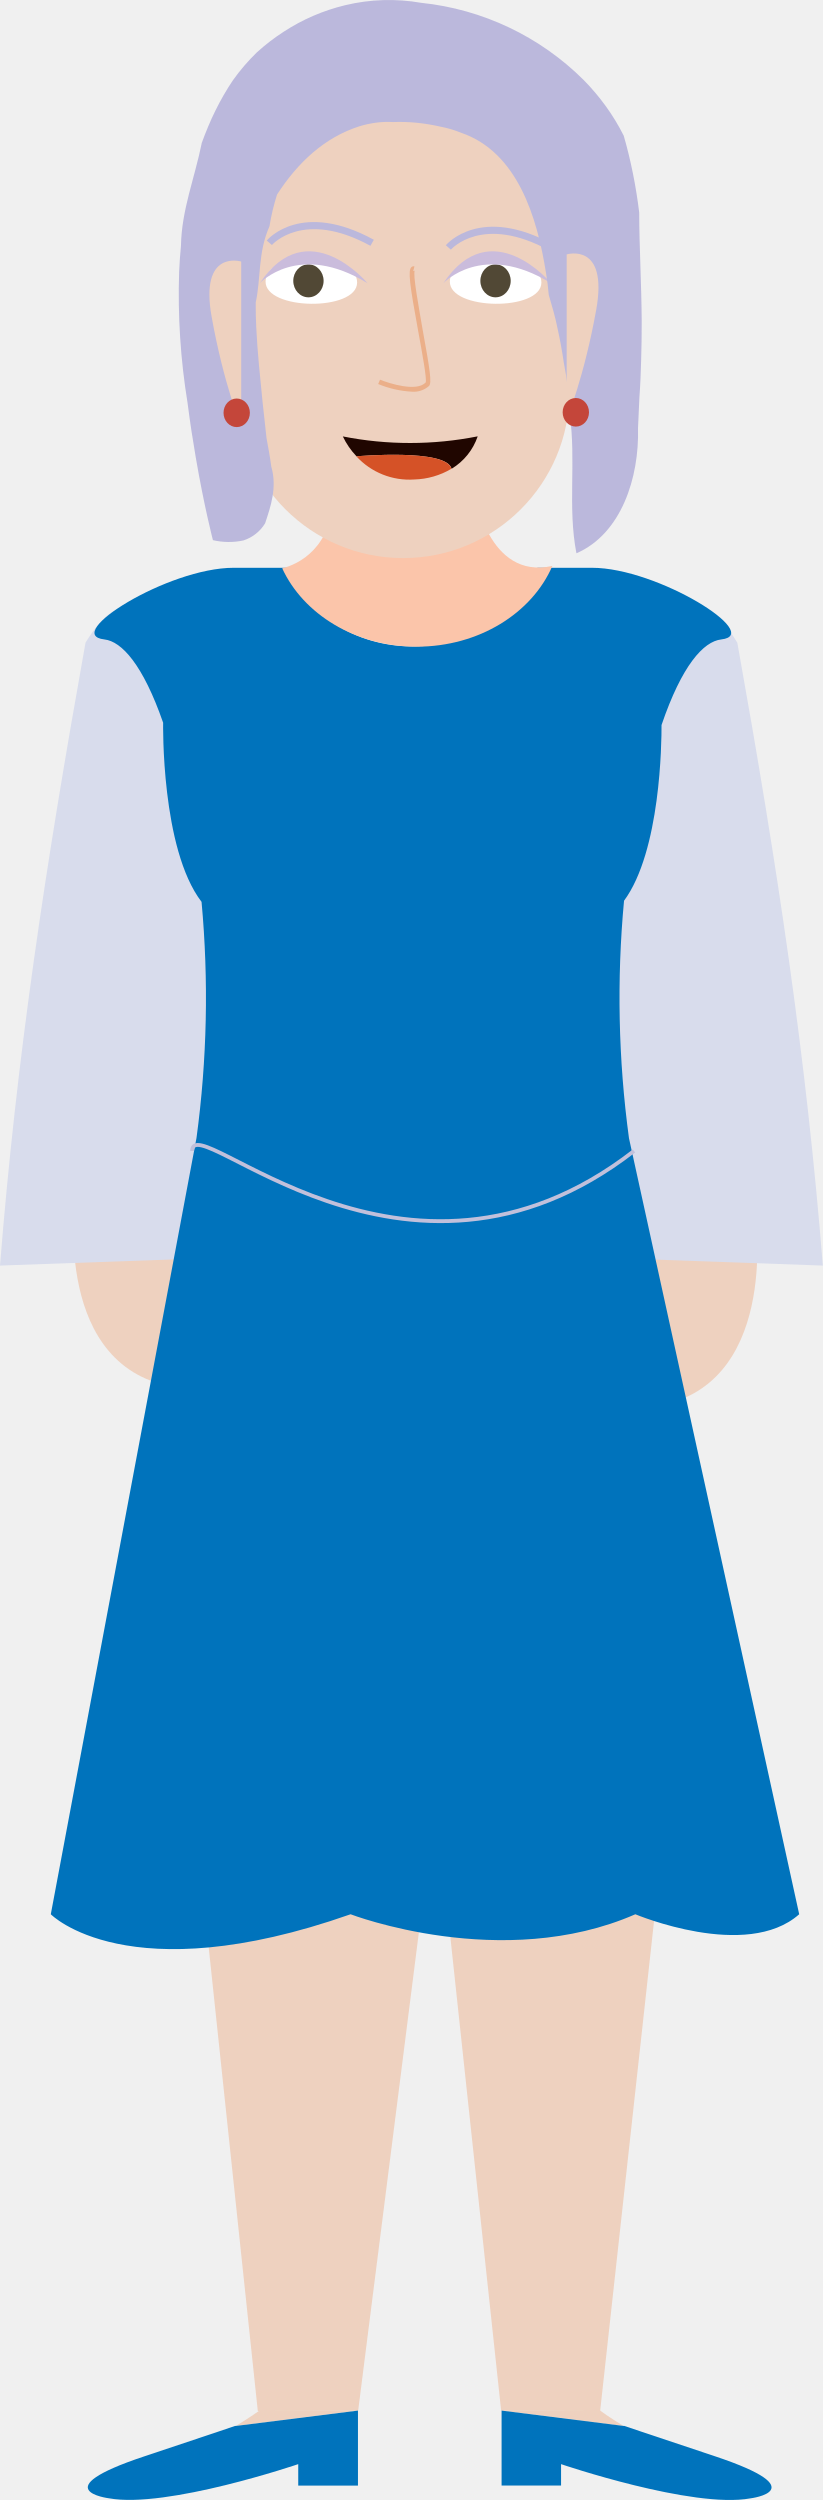
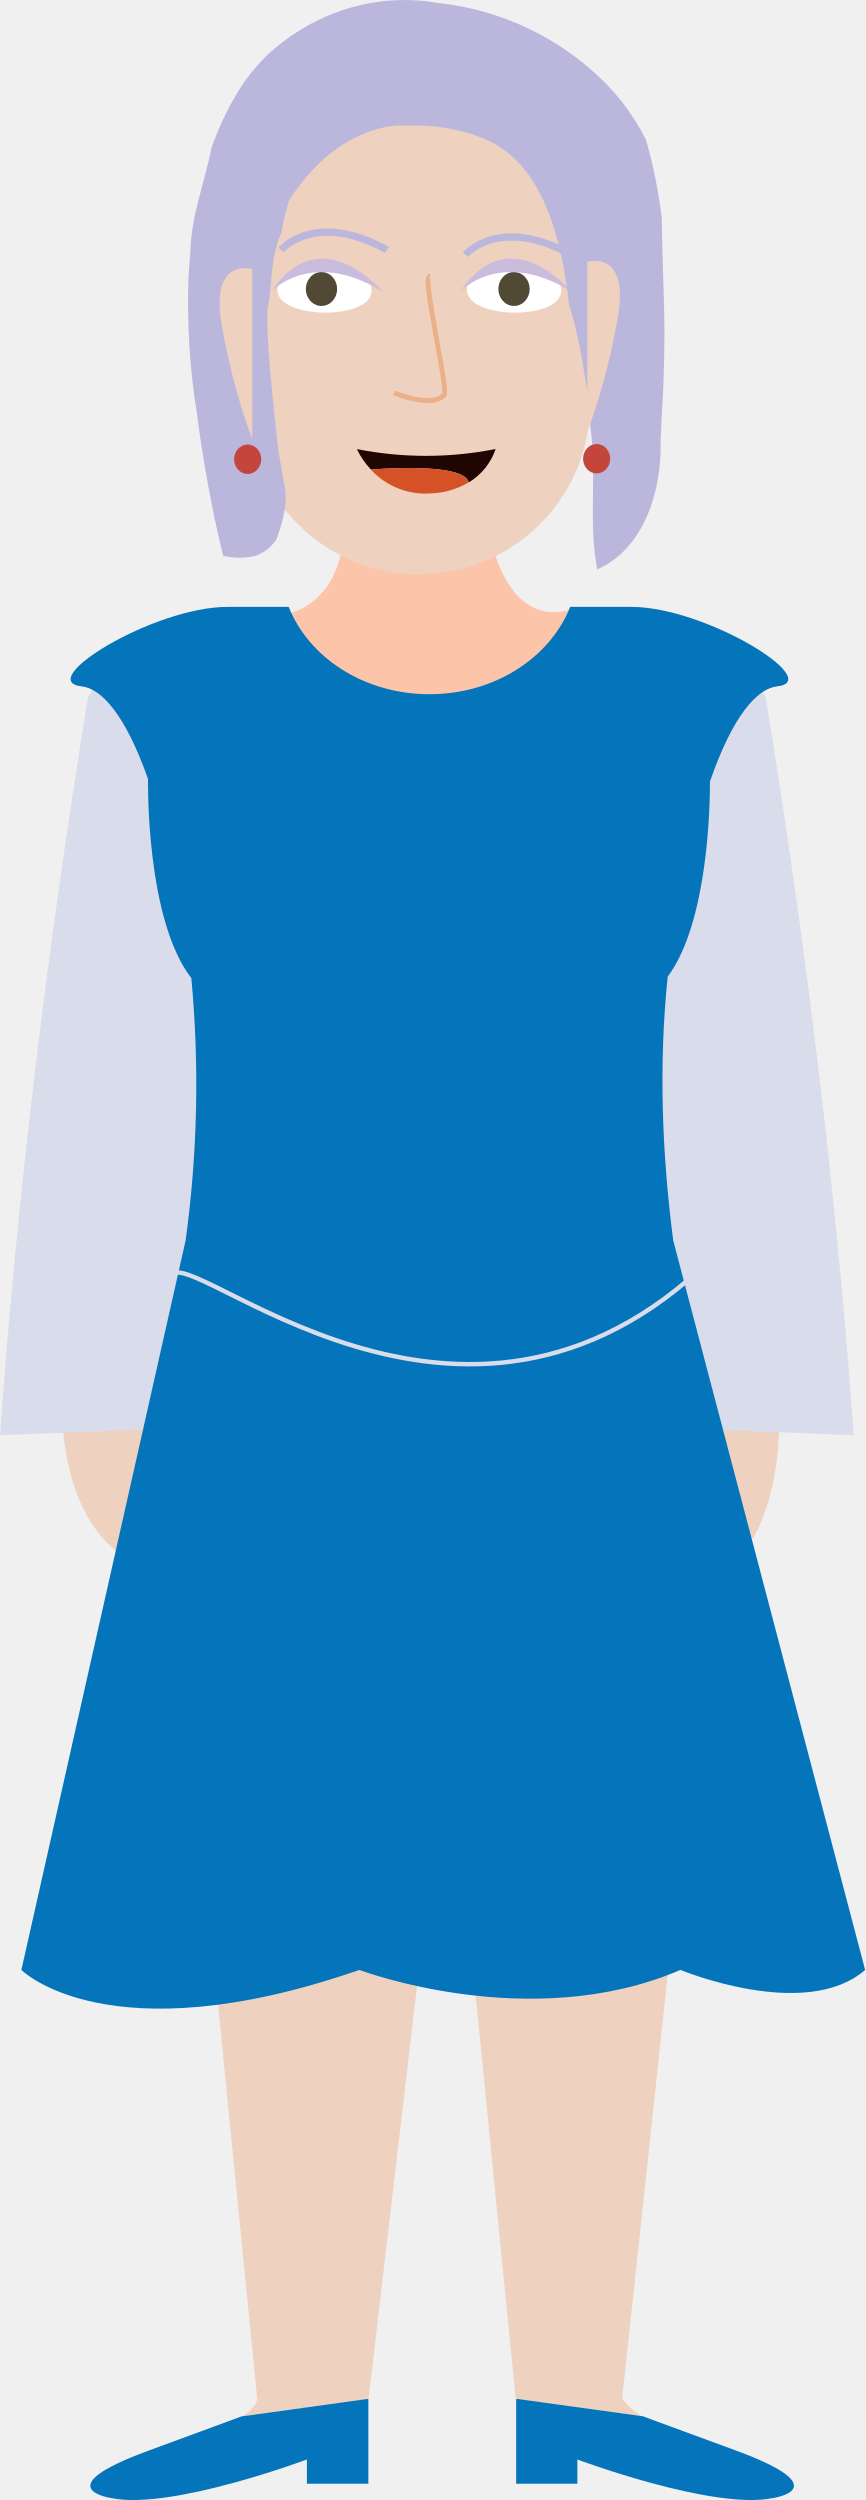
- <svg xmlns="http://www.w3.org/2000/svg" viewBox="0 0 206.7 628.01">
+ <svg xmlns="http://www.w3.org/2000/svg" viewBox="0 0 211.19 610.29">
  <defs>
-     <style>.cls-1{fill:#eed1bf;}.cls-2{fill:#d8dcec;}.cls-3{fill:#0073bc;}.cls-4{fill:none;stroke:#c1c0db;stroke-miterlimit:10;stroke-width:0.97px;}.cls-5{fill:#fbc5aa;}.cls-6{fill:#fff;}.cls-7{fill:#514835;}.cls-8{fill:#cabcdc;}.cls-9{fill:#ebaf89;}.cls-10{fill:#bbb8dc;}.cls-11{fill:#c4463a;}.cls-12{fill:#200600;}.cls-13{fill:#d55227;}</style>
+     <style>.cls-1{fill:#eed1bf;}.cls-2{fill:#fcc5aa;}.cls-3{fill:#d9dceb;}.cls-4{fill:#0474bb;}.cls-5{fill:#fff;}.cls-6{fill:#524935;}.cls-7{fill:#c9bcdd;}.cls-8{fill:#ebaf89;}.cls-9{fill:#bbb7dc;}.cls-10{fill:#c4463a;}.cls-11{fill:#200600;}.cls-12{fill:#d55227;}.cls-13{fill:none;stroke:#d9dceb;stroke-miterlimit:10;stroke-width:1.08px;}</style>
  </defs>
  <g id="Layer_2" data-name="Layer 2">
-     <g id="Avatar">
-       <path id="Koza" class="cls-1" d="M18.87,301.39S13,344.26,44.76,348.56V300.35Z" />
-       <path id="Koza-2" data-name="Koza" class="cls-1" d="M189.81,306.18s5.89,42.86-25.9,47.17V305.13Z" />
-       <path class="cls-2" d="M0,317.92l51.93-1.85V187.21s-12-56.34-30.45-25.76C11.26,218.46,4.16,265.81,0,317.92Z" />
-       <path class="cls-2" d="M206.7,317.92l-51.94-1.85V187.21s12-56.34,30.46-25.76C195.44,218.46,202.53,265.81,206.7,317.92Z" />
-       <polygon id="Hlace" class="cls-1" points="174.61 367.83 174.61 388.86 150.76 605.66 125.89 605.57 109.44 452.19 89.97 605.57 64.76 605.66 41.8 388.86 41.8 367.83 174.61 367.83" />
-       <path class="cls-3" d="M158,285.92a262.27,262.27,0,0,1-1.24-59.65c9.19-12.46,9.44-39.83,9.42-44.14,5.11-15,10.54-21,15-21.5,10.8-1.21-16-18-32.47-18H135c-4.47,11.49-16.81,19.76-31.35,19.76s-26.87-8.27-31.35-19.76H58.7c-16.52,0-43.28,16.78-32.47,18,4.35.49,9.69,6.36,14.75,20.92,0,0-.58,31.67,9.65,45a262.28,262.28,0,0,1-1.27,59.32l-36.6,195s19.26,19.71,75.31,0c0,0,38.05,14.64,71.53,0,0,0,27.91,11.75,41.16,0Z" />
-       <path class="cls-4" d="M48.26,289.13c.15-11.19,53.3,44.77,111,0" />
-       <path id="Vrat" class="cls-5" d="M138.76,142.16c-5.1,11.84-18.42,20.29-34.07,20.29-15.37,0-28.5-8.17-33.8-19.69,4-1,12.58-4.95,13.09-18.93h35.3S122.52,145.81,138.76,142.16Z" />
-       <path id="Koza-3" data-name="Koza" class="cls-1" d="M89.92,605.55l-30.69,3.86c3.61-2.17,5.93-3.86,5.93-3.86Z" />
-       <path id="Koza-4" data-name="Koza" class="cls-1" d="M156.64,609.41,126,605.55h24.77S153,607.24,156.64,609.41Z" />
-       <path id="cevlje" class="cls-3" d="M89.92,605.55V624.4h-15V619s-33.06,11.24-47.57,8.58c0,0-16.55-2.06,8.86-10.52,19-6.33,22.83-7.65,22.83-7.65h.18Z" />
-       <path id="cevlje-2" data-name="cevlje" class="cls-3" d="M188.51,627.6C174,630.26,140.94,619,140.94,619v5.38H126V605.55l30.69,3.86h.18s3.83,1.32,22.84,7.65C205.06,625.54,188.51,627.6,188.51,627.6Z" />
-       <path id="Koza-5" data-name="Koza" class="cls-1" d="M97.16,10.63h8.2a37.7,37.7,0,0,1,37.7,37.7V98.39a41.8,41.8,0,0,1-41.8,41.8h0a41.8,41.8,0,0,1-41.8-41.8V48.33A37.7,37.7,0,0,1,97.16,10.63Z" />
-       <path class="cls-6" d="M89.71,71c.09-8-22.94-8.35-23-.3C66.6,78,89.63,78.26,89.71,71Z" />
-       <path class="cls-6" d="M136,71c.09-8-22.93-8.35-23-.3C112.88,78,135.91,78.26,136,71Z" />
-       <ellipse class="cls-7" cx="77.48" cy="70.55" rx="3.81" ry="4.14" />
-       <ellipse class="cls-7" cx="124.48" cy="70.55" rx="3.81" ry="4.14" />
-       <path id="Oci" class="cls-8" d="M65.25,71.16s9.78-10.67,27.09,0C92.34,71.16,77.29,53.09,65.25,71.16Z" />
-       <path id="Oci-2" data-name="Oci" class="cls-8" d="M111.36,71.16s9.78-10.67,27.09,0C138.45,71.16,123.4,53.09,111.36,71.16Z" />
+     <g id="Layer_1-2" data-name="Layer 1">
+       <path id="Koza" class="cls-1" d="M15.41,332.16S9.52,379.34,41.3,384.08V331Z" />
+       <path id="Koza-2" data-name="Koza" class="cls-1" d="M189.81,337.43s5.89,47.18-25.9,51.92V336.28Z" />
+       <path id="Vrat" class="cls-2" d="M138.76,149c-5.1,13-18.42,22.33-34.07,22.33-15.37,0-28.5-9-33.8-21.67,4-1.16,12.58-5.45,13.09-20.84h35.3S122.52,153.05,138.76,149Z" />
+       <path class="cls-3" d="M0,350.35l51.93-2V198.62s-12-62-30.45-28.35Q6.15,264.4,0,350.35Z" />
+       <path class="cls-3" d="M208.42,350.35l-51.94-2V198.62s12-62,30.46-28.35Q202.27,264.4,208.42,350.35Z" />
+       <path id="Koza-3" data-name="Koza" class="cls-1" d="M89.92,585.58l-30.69,4.24c3.61-2.38,3.56-4.24,3.56-4.24Z" />
+       <path id="Koza-4" data-name="Koza" class="cls-1" d="M156.64,589.82,126,585.58h25.92A16.76,16.76,0,0,0,156.64,589.82Z" />
+       <path id="cevlje" class="cls-4" d="M89.92,585.58v20.74h-15V600.4s-33.06,12.37-47.57,9.45c0,0-16.55-2.27,8.86-11.59,19-7,22.83-8.41,22.83-8.41l.17,0h0Z" />
+       <path id="cevlje-2" data-name="cevlje" class="cls-4" d="M188.51,609.85c-14.5,2.92-47.57-9.45-47.57-9.45v5.92H126V585.58l30.69,4.24h0l.17,0s3.83,1.44,22.84,8.41C205.06,607.58,188.51,609.85,188.51,609.85Z" />
+       <path id="Koza-5" data-name="Koza" class="cls-1" d="M98.16,10.63h8.2a37.7,37.7,0,0,1,37.7,37.7V98.39a41.8,41.8,0,0,1-41.8,41.8h0a41.8,41.8,0,0,1-41.8-41.8V48.33A37.7,37.7,0,0,1,98.16,10.63Z" />
+       <path class="cls-5" d="M90.71,71c.09-8-22.94-8.35-23-.3C67.6,78,90.63,78.26,90.71,71Z" />
+       <path class="cls-5" d="M137,71c.09-8-22.93-8.35-23-.3C113.88,78,136.91,78.26,137,71Z" />
+       <ellipse class="cls-6" cx="78.48" cy="70.55" rx="3.81" ry="4.14" />
+       <ellipse class="cls-6" cx="125.48" cy="70.55" rx="3.81" ry="4.14" />
+       <path id="Oci" class="cls-7" d="M66.25,71.16s9.78-10.67,27.09,0C93.34,71.16,78.29,53.09,66.25,71.16Z" />
+       <path id="Oci-2" data-name="Oci" class="cls-7" d="M112.36,71.16s9.78-10.67,27.09,0C139.45,71.16,124.4,53.09,112.36,71.16Z" />
      <g id="Nos">
-         <path class="cls-9" d="M103.37,98.39A25.77,25.77,0,0,1,95,96.47l.46-1.1c2.44,1,9.25,3.12,11.48.7.32-.83-.91-7.55-1.9-12.95-2.1-11.49-2.61-15.2-1.7-16a.81.81,0,0,1,.77-.2l-.3,1.16a.35.35,0,0,0,.38-.14c-.53,1,1,9.1,2,15,1.86,10.15,2.29,13.22,1.6,14A5.81,5.81,0,0,1,103.37,98.39Z" />
+         <path class="cls-8" d="M104.37,98.39A25.77,25.77,0,0,1,96,96.47l.46-1.1c2.44,1,9.25,3.12,11.48.7.32-.83-.91-7.55-1.9-12.95-2.1-11.49-2.61-15.2-1.7-16a.81.81,0,0,1,.77-.2l-.3,1.16a.35.35,0,0,0,.38-.14c-.53,1,1,9.1,2,15,1.86,10.15,2.29,13.22,1.6,14A5.81,5.81,0,0,1,104.37,98.39Z" />
      </g>
-       <path id="Obrve" class="cls-10" d="M93.05,61.75c-16.86-9.24-24.66-.29-24.74-.2L67,60.43c.35-.42,8.81-10.12,26.91-.2Z" />
-       <path id="Obrve-2" data-name="Obrve" class="cls-10" d="M138,62.93c-16.86-9.24-24.66-.3-24.74-.21L112,61.6c.35-.41,8.81-10.11,26.91-.2Z" />
-       <path id="Lasje" class="cls-10" d="M69.6,48.86c5.19-8,11.87-14.33,20.73-17.15a26.17,26.17,0,0,1,4.16-.9,23.3,23.3,0,0,1,4.26-.15,45.6,45.6,0,0,1,6,.18,48.83,48.83,0,0,1,6,1,26.42,26.42,0,0,1,5.08,1.51c14.11,4.83,19.12,21.14,21.34,35.3.31,1.85.53,3.66.68,5.43.43,1.42.83,2.82,1.21,4.22s.72,2.81,1,4.23c.64,2.84,1.15,5.7,1.58,8.64q.65,3.21,1,6.4c.24,2.12.38,4.23.45,6.35,1.71,11.78-.55,23.42,1.71,35.07,11.28-4.9,15.8-19,15.47-31.39.14-2.59.25-5.21.35-7.75.24-3.18.36-6.35.44-9.45s.16-6.4.14-9.59c-.06-9.56-.62-19-.63-27.43-.4-3.26-.91-6.51-1.56-9.73s-1.41-6.41-2.33-9.57a54,54,0,0,0-4.56-7.49,56.8,56.8,0,0,0-5.52-6.51A67.76,67.76,0,0,0,105.82.71a47,47,0,0,0-19.08.59A49.27,49.27,0,0,0,71.22,8a51.6,51.6,0,0,0-6.72,5.18,50.65,50.65,0,0,0-6,7,64.7,64.7,0,0,0-4.39,7.61c-.65,1.3-1.25,2.63-1.82,4s-1.1,2.71-1.6,4.09c-1.74,8.69-5.08,16.84-5.23,25.86Q45.14,65,45,68.26a169.54,169.54,0,0,0,2.11,32.93c.63,4.92,1.34,9.53,2.06,13.68,2.13,12.46,4.32,20.82,4.32,20.82a17.51,17.51,0,0,0,7.66.07,9.93,9.93,0,0,0,5.44-4.29c1.39-4.16,3.08-9.06,1.56-14.24-.33-2.54-.8-5-1.2-7.18-.31-2.79-.64-5.87-1-9.15-.61-6.14-1.28-12.41-1.58-18.67-.1-2.09-.15-4.18-.13-6.25,1.34-6.12.5-12.46,3.46-19.16A54.48,54.48,0,0,1,69.6,48.86Z" />
-       <path id="Koza-6" data-name="Koza" class="cls-1" d="M142.35,63.91s10.48-3.19,7.43,13.86-7.43,27.6-7.43,27.6Z" />
-       <path id="Koza-7" data-name="Koza" class="cls-1" d="M60.59,65.7s-10.48-3.19-7.43,13.86,7.43,27.6,7.43,27.6Z" />
-       <ellipse id="Uhani" class="cls-11" cx="59.46" cy="103.7" rx="3.31" ry="3.59" />
-       <ellipse id="Uhani-2" data-name="Uhani" class="cls-11" cx="144.65" cy="103.57" rx="3.31" ry="3.59" />
-       <path class="cls-12" d="M120,109.61a15.24,15.24,0,0,1-6.56,8.15c-1.24-5.13-23.8-3.14-23.88-3.13a19,19,0,0,1-3.44-5A87.08,87.08,0,0,0,120,109.61Z" />
-       <path class="cls-13" d="M113.4,117.76h0a19.32,19.32,0,0,1-9.33,2.69,18.06,18.06,0,0,1-14.55-5.82C89.6,114.62,112.16,112.63,113.4,117.76Z" />
-       <polygon class="cls-12" points="89.52 114.63 89.52 114.63 89.52 114.63 89.52 114.63" />
+       <path id="Obrve" class="cls-9" d="M94.05,61.75c-16.86-9.24-24.66-.29-24.74-.2L68,60.43c.35-.42,8.81-10.12,26.91-.2Z" />
+       <path id="Obrve-2" data-name="Obrve" class="cls-9" d="M139,62.93c-16.86-9.24-24.66-.3-24.74-.21L113,61.6c.35-.41,8.81-10.11,26.91-.2Z" />
+       <path id="Lasje" class="cls-9" d="M70.6,48.86c5.19-8,11.87-14.33,20.73-17.15a26.17,26.17,0,0,1,4.16-.9,23.3,23.3,0,0,1,4.26-.15,45.6,45.6,0,0,1,6,.18,48.83,48.83,0,0,1,6,1,26.42,26.42,0,0,1,5.08,1.51c14.11,4.83,19.12,21.14,21.34,35.3.31,1.85.53,3.66.68,5.43.43,1.42.83,2.82,1.21,4.22s.72,2.81,1,4.23c.64,2.84,1.15,5.7,1.58,8.64q.65,3.21,1,6.4c.24,2.12.38,4.23.45,6.35,1.71,11.78-.55,23.42,1.71,35.07,11.28-4.9,15.8-19,15.47-31.39.14-2.59.25-5.21.35-7.75.24-3.18.36-6.35.44-9.45s.16-6.4.14-9.59c-.06-9.56-.62-19-.63-27.43-.4-3.26-.91-6.51-1.56-9.73s-1.41-6.41-2.33-9.57a54,54,0,0,0-4.56-7.49,56.8,56.8,0,0,0-5.52-6.51A67.76,67.76,0,0,0,106.82.71a47,47,0,0,0-19.08.59A49.27,49.27,0,0,0,72.22,8a51.6,51.6,0,0,0-6.72,5.18,50.65,50.65,0,0,0-6,7,64.7,64.7,0,0,0-4.39,7.61c-.65,1.3-1.25,2.63-1.82,4s-1.1,2.71-1.6,4.09c-1.74,8.69-5.08,16.84-5.23,25.86Q46.14,65,46,68.26a169.54,169.54,0,0,0,2.11,32.93c.63,4.92,1.34,9.53,2.06,13.68,2.13,12.46,4.32,20.82,4.32,20.82a17.51,17.51,0,0,0,7.66.07,9.93,9.93,0,0,0,5.44-4.29c1.39-4.16,3.08-9.06,1.56-14.24-.33-2.54-.8-5-1.2-7.18-.31-2.79-.64-5.87-1-9.15-.61-6.14-1.28-12.41-1.58-18.67-.1-2.09-.15-4.18-.13-6.25,1.34-6.12.5-12.46,3.46-19.16A54.48,54.48,0,0,1,70.6,48.86Z" />
+       <path id="Koza-6" data-name="Koza" class="cls-1" d="M143.35,63.91s10.48-3.19,7.43,13.86-7.43,27.6-7.43,27.6Z" />
+       <path id="Koza-7" data-name="Koza" class="cls-1" d="M61.59,65.7s-10.48-3.19-7.43,13.86,7.43,27.6,7.43,27.6Z" />
+       <ellipse id="Uhani" class="cls-10" cx="60.46" cy="112.11" rx="3.31" ry="3.59" />
+       <ellipse id="Uhani-2" data-name="Uhani" class="cls-10" cx="145.65" cy="111.98" rx="3.31" ry="3.59" />
+       <path class="cls-11" d="M121,109.61a15.24,15.24,0,0,1-6.56,8.15c-1.24-5.13-23.8-3.14-23.88-3.13a19,19,0,0,1-3.44-5A87.08,87.08,0,0,0,121,109.61Z" />
+       <path class="cls-12" d="M114.4,117.76h0a19.32,19.32,0,0,1-9.33,2.69,18.06,18.06,0,0,1-14.55-5.82C90.6,114.62,113.16,112.63,114.4,117.76Z" />
+       <polygon class="cls-11" points="90.52 114.63 90.52 114.63 90.52 114.63 90.52 114.63" />
+       <polygon id="Hlace" class="cls-1" points="174.61 345.65 174.61 374.07 151.87 585.58 125.89 585.58 109.44 419.81 89.97 585.58 62.79 585.58 41.8 374.07 41.8 345.65 174.61 345.65" />
+       <path id="Obleka" class="cls-4" d="M164.34,302.81c-2.81-21.72-3.53-43.21-1.35-64.39,10.06-13.45,10.34-43,10.32-47.64,5.6-16.19,11.54-22.68,16.38-23.22,11.84-1.3-17.48-19.41-35.57-19.41H139.18c-4.9,12.4-18.43,21.32-34.35,21.32s-29.44-8.92-34.35-21.32H55.55c-18.1,0-47.42,18.11-35.58,19.41,4.78.53,10.63,6.87,16.16,22.59,0,0-.63,34.19,10.58,48.62a279.59,279.59,0,0,1-1.39,64L5.22,480.89s21.11,21.27,82.51,0c0,0,41.69,15.8,78.37,0,0,0,30.57,12.67,45.09,0Z" />
+       <path class="cls-13" d="M41.65,312.42c.15-13.08,65.1,52.32,126.36,0" />
    </g>
  </g>
</svg>
